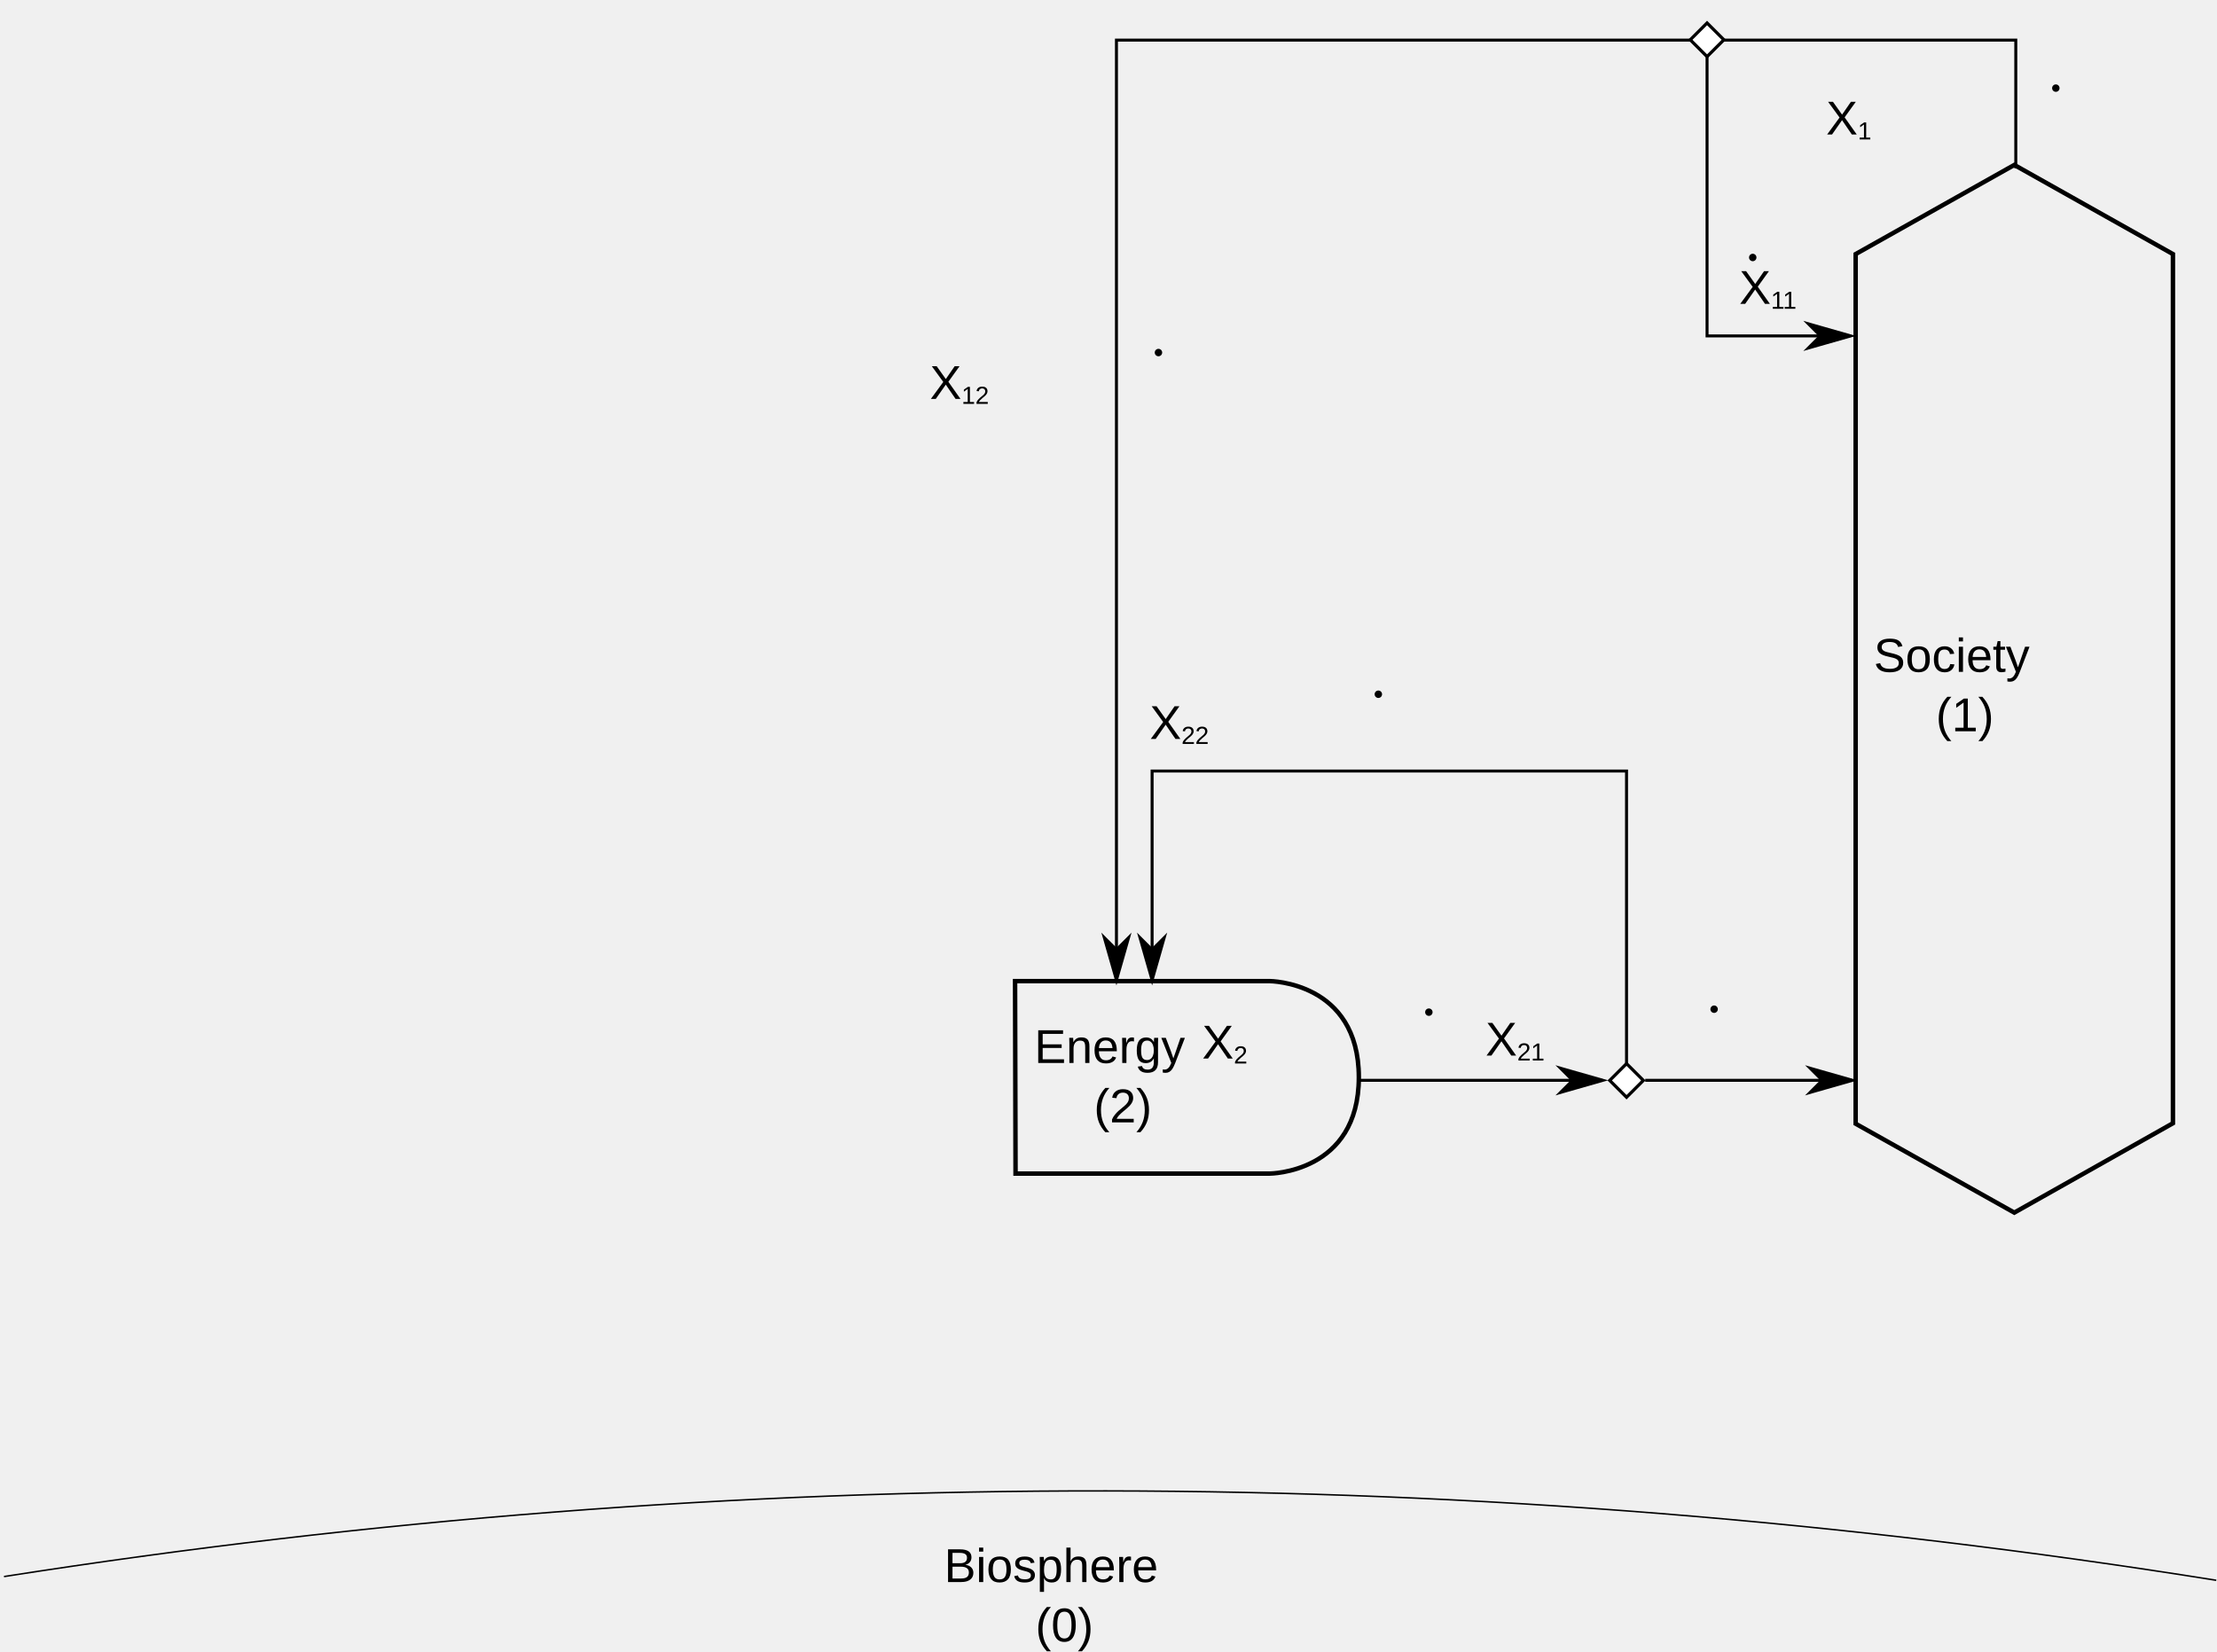
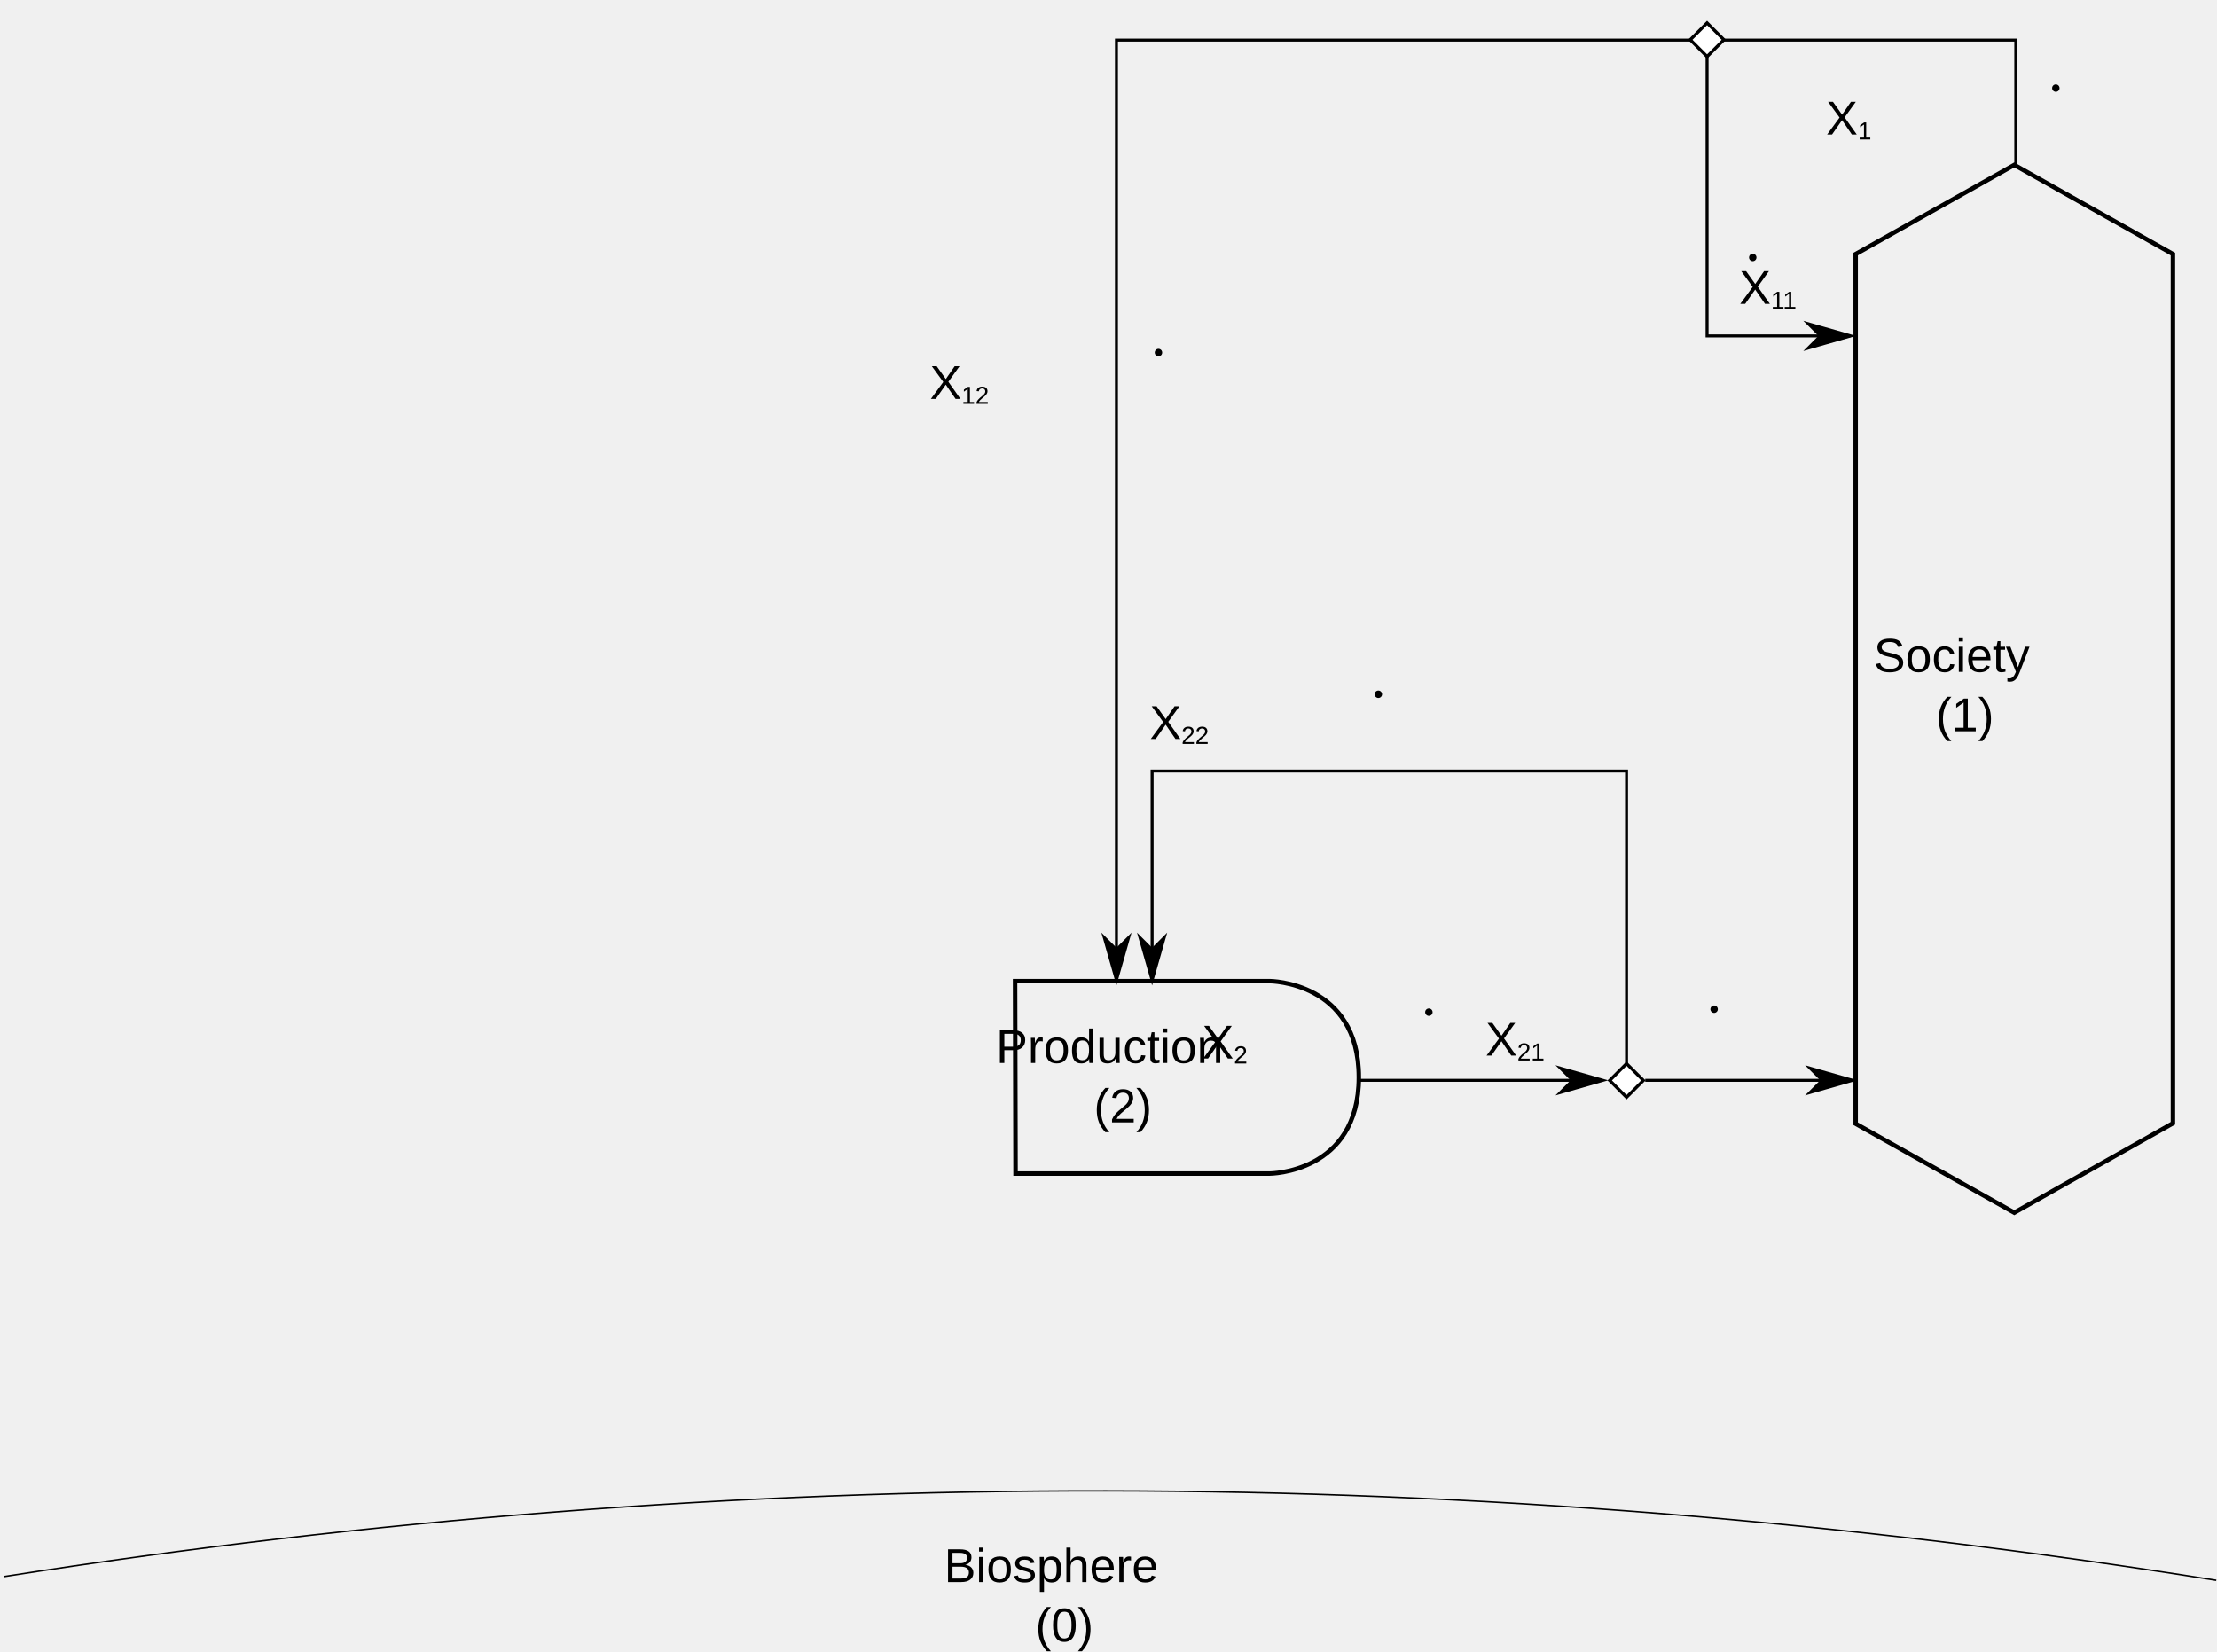
<svg xmlns="http://www.w3.org/2000/svg" version="1.1" width="1492.215" height="1111.64" id="svg2" xml:space="preserve">
  <defs id="defs6">
    <marker orient="auto" refY="0" refX="0" id="Arrow1Lstart" style="overflow:visible">
      <path id="path4143" d="M 0,0 5,-5 -12.5,0 5,5 0,0 z" style="fill-rule:evenodd;stroke:#000000;stroke-width:1pt;marker-start:none" transform="matrix(0.8,0,0,0.8,10,0)" />
    </marker>
    <marker orient="auto" refY="0" refX="0" id="Arrow1Lend" style="overflow:visible">
      <path id="path4132" d="M 0,0 5,-5 -12.5,0 5,5 0,0 z" style="fill-rule:evenodd;stroke:#000000;stroke-width:1pt;marker-start:none" transform="matrix(-0.8,0,0,-0.8,-10,0)" />
    </marker>
    <marker style="overflow:visible" id="InfiniteLineStart" refX="0" refY="0" orient="auto">
      <g id="g4065" transform="translate(-13,0)">
        <circle d="M 3.8,0 C 3.8,0.442 3.442,0.8 3,0.8 2.558,0.8 2.2,0.442 2.2,0 c 0,-0.442 0.358,-0.8 0.8,-0.8 0.442,0 0.8,0.358 0.8,0.8 z" id="circle4067" r="0.8" cy="0" cx="3" />
        <circle d="M 7.3,0 C 7.3,0.442 6.942,0.8 6.5,0.8 6.058,0.8 5.7,0.442 5.7,0 c 0,-0.442 0.358,-0.8 0.8,-0.8 0.442,0 0.8,0.358 0.8,0.8 z" id="circle4069" r="0.8" cy="0" cx="6.5" />
        <circle d="M 10.8,0 C 10.8,0.442 10.442,0.8 10,0.8 9.558,0.8 9.2,0.442 9.2,0 c 0,-0.442 0.358,-0.8 0.8,-0.8 0.442,0 0.8,0.358 0.8,0.8 z" id="circle4071" r="0.8" cy="0" cx="10" />
      </g>
    </marker>
    <marker orient="auto" refY="0" refX="0" id="InfiniteLineStart-3" style="overflow:visible">
      <g transform="translate(-13,0)" id="g4065-9">
        <circle cx="3" cy="0" r="0.8" id="circle4067-9" d="M 3.8,0 C 3.8,0.442 3.442,0.8 3,0.8 2.558,0.8 2.2,0.442 2.2,0 c 0,-0.442 0.358,-0.8 0.8,-0.8 0.442,0 0.8,0.358 0.8,0.8 z" />
        <circle cx="6.5" cy="0" r="0.8" id="circle4069-7" d="M 7.3,0 C 7.3,0.442 6.942,0.8 6.5,0.8 6.058,0.8 5.7,0.442 5.7,0 c 0,-0.442 0.358,-0.8 0.8,-0.8 0.442,0 0.8,0.358 0.8,0.8 z" />
        <circle cx="10" cy="0" r="0.8" id="circle4071-0" d="M 10.8,0 C 10.8,0.442 10.442,0.8 10,0.8 9.558,0.8 9.2,0.442 9.2,0 c 0,-0.442 0.358,-0.8 0.8,-0.8 0.442,0 0.8,0.358 0.8,0.8 z" />
      </g>
    </marker>
    <marker style="overflow:visible" id="Arrow1Lend-0" refX="0" refY="0" orient="auto">
      <path transform="matrix(-0.8,0,0,-0.8,-10,0)" style="fill-rule:evenodd;stroke:#000000;stroke-width:1pt;marker-start:none" d="M 0,0 5,-5 -12.5,0 5,5 0,0 z" id="path4132-2" />
    </marker>
    <marker style="overflow:visible" id="Arrow1Lstart-7" refX="0" refY="0" orient="auto">
      <path transform="matrix(0.8,0,0,0.8,10,0)" style="fill-rule:evenodd;stroke:#000000;stroke-width:1pt;marker-start:none" d="M 0,0 5,-5 -12.5,0 5,5 0,0 z" id="path4143-9" />
    </marker>
    <marker style="overflow:visible" id="EmptyDiamondL" refX="0" refY="0" orient="auto">
      <path transform="scale(0.8,0.8)" style="fill:#ffffff;fill-rule:evenodd;stroke:#000000;stroke-width:1pt;marker-start:none" d="M 0,-7.071 -7.071,0 0,7.071 7.071,0 0,-7.071 z" id="path4169" />
    </marker>
    <marker orient="auto" refY="0" refX="0" id="InfiniteLineStart-0" style="overflow:visible">
      <g transform="translate(-13,0)" id="g4065-5">
        <circle cx="3" cy="0" r="0.8" id="circle4067-6" d="M 3.8,0 C 3.8,0.442 3.442,0.8 3,0.8 2.558,0.8 2.2,0.442 2.2,0 c 0,-0.442 0.358,-0.8 0.8,-0.8 0.442,0 0.8,0.358 0.8,0.8 z" />
        <circle cx="6.5" cy="0" r="0.8" id="circle4069-78" d="M 7.3,0 C 7.3,0.442 6.942,0.8 6.5,0.8 6.058,0.8 5.7,0.442 5.7,0 c 0,-0.442 0.358,-0.8 0.8,-0.8 0.442,0 0.8,0.358 0.8,0.8 z" />
        <circle cx="10" cy="0" r="0.8" id="circle4071-06" d="M 10.8,0 C 10.8,0.442 10.442,0.8 10,0.8 9.558,0.8 9.2,0.442 9.2,0 c 0,-0.442 0.358,-0.8 0.8,-0.8 0.442,0 0.8,0.358 0.8,0.8 z" />
      </g>
    </marker>
    <marker style="overflow:visible" id="Arrow1Lend-7" refX="0" refY="0" orient="auto">
      <path transform="matrix(-0.8,0,0,-0.8,-10,0)" style="fill-rule:evenodd;stroke:#000000;stroke-width:1pt;marker-start:none" d="M 0,0 5,-5 -12.5,0 5,5 0,0 z" id="path4132-0" />
    </marker>
    <marker style="overflow:visible" id="Arrow1Lstart-0" refX="0" refY="0" orient="auto">
      <path transform="matrix(0.8,0,0,0.8,10,0)" style="fill-rule:evenodd;stroke:#000000;stroke-width:1pt;marker-start:none" d="M 0,0 5,-5 -12.5,0 5,5 0,0 z" id="path4143-5" />
    </marker>
  </defs>
  <g transform="matrix(1.25,0,0,-1.25,862.4153,701.1359)" id="g10">
    <g id="g12">
      <path id="path4319" d="m 395.495,470.299 0,69.01 -484.262,0 0,-505.944" style="fill:none;stroke:#000000;stroke-width:1.6;stroke-linecap:butt;stroke-linejoin:miter;stroke-opacity:1;marker-start:none;marker-end:url(#Arrow1Lend)" />
      <path style="fill:none;stroke:#000000;stroke-width:1.6;stroke-linecap:butt;stroke-linejoin:miter;stroke-opacity:1;marker-start:url(#EmptyDiamondL);marker-end:url(#Arrow1Lend)" d="m 185.895,-20.901 0,166.61 -255.462,0 0,-112.344" id="path3112" />
      <path d="m 195.957,-20.841 111.394,0" id="path6395" style="fill:none;stroke:#000000;stroke-width:1.6;stroke-linecap:butt;stroke-linejoin:miter;stroke-miterlimit:4;stroke-opacity:1;stroke-dasharray:none;marker-end:url(#Arrow1Lend-7)" />
      <text transform="scale(1,-1)" id="text4115" y="291.016" x="-91.893" style="font-size:25.6px;font-style:normal;font-variant:normal;font-weight:normal;font-stretch:normal;text-align:center;line-height:125%;letter-spacing:0px;word-spacing:0px;text-anchor:middle;fill:#000000;fill-opacity:1;stroke:none;font-family:Arial;-inkscape-font-specification:Arial" xml:space="preserve">
        <tspan y="291.016" x="-91.893" id="tspan4117">Biosphere</tspan>
        <tspan y="323.016" x="-91.893" id="tspan4119">(0)</tspan>
      </text>
      <text xml:space="preserve" style="font-size:25.6px;font-style:normal;font-variant:normal;font-weight:normal;font-stretch:normal;text-align:center;line-height:125%;letter-spacing:0px;word-spacing:0px;text-anchor:middle;fill:#000000;fill-opacity:1;stroke:none;font-family:Arial;-inkscape-font-specification:Arial" x="392.962" y="-199.124" id="text3119" transform="scale(1,-1)">
        <tspan id="tspan3123" x="392.962" y="-199.124">Society</tspan>
        <tspan id="tspan3125" x="392.962" y="-167.124">(1)</tspan>
      </text>
      <path d="m 309.271,-44.212 0,468.3 85.42,48 85.417,-48 0,-468.047 -85.417,-48.125 z" id="path4124" style="fill:none;stroke:#000000;stroke-width:2.4;stroke-linecap:butt;stroke-linejoin:miter;stroke-miterlimit:4;stroke-opacity:1;stroke-dasharray:none" />
      <text xml:space="preserve" style="font-size:40px;font-style:normal;font-weight:normal;line-height:125%;letter-spacing:0px;word-spacing:0px;fill:#000000;fill-opacity:1;stroke:none;font-family:Sans" x="1491.808" y="664.912" id="text3105" transform="matrix(0.8,0,0,-0.8,-637.6017,333.1218)">
        <tspan id="tspan3107" x="1491.808" y="664.912" />
      </text>
      <g id="g10-3" transform="translate(1225.022,-64.78471)">
        <g id="g12-9">
          <text transform="matrix(0.8,0,0,-0.8,-637.6017,333.1218)" id="text3105-3" y="664.912" x="1491.808" style="font-size:40px;font-style:normal;font-weight:normal;line-height:125%;letter-spacing:0px;word-spacing:0px;fill:#000000;fill-opacity:1;stroke:none;font-family:Sans" xml:space="preserve">
            <tspan y="664.912" x="1491.808" id="tspan3107-8" />
          </text>
        </g>
      </g>
      <path style="fill:none;stroke:#000000;stroke-width:1.6;stroke-linecap:butt;stroke-linejoin:miter;stroke-miterlimit:4;stroke-opacity:1;stroke-dasharray:none;marker-end:url(#Arrow1Lend-7)" id="path24" d="m 40.757,-20.841 132.194,0" />
      <g id="g5963" transform="translate(-21.79792,11.2)">
        <path d="m -121.554,21.379 137.1,0 c 0,0 48,-0.209 48,-51.82 -2.6e-4,-51.611 -48,-51.817 -48,-51.817 l -136.847,0 z" id="path14" style="fill:none;stroke:#000000;stroke-width:2.4;stroke-linecap:butt;stroke-linejoin:miter;stroke-miterlimit:4;stroke-opacity:1;stroke-dasharray:none" />
        <text xml:space="preserve" style="font-size:25.6px;font-style:normal;font-variant:normal;font-weight:normal;font-stretch:normal;text-align:center;line-height:125%;letter-spacing:0px;word-spacing:0px;text-anchor:middle;fill:#000000;fill-opacity:1;stroke:none;font-family:Arial;-inkscape-font-specification:Arial" x="-31.504" y="22.689" id="text3085" transform="scale(1,-1)">
-           <tspan id="tspan3089" x="-31.504" y="22.689">Energy</tspan>
+           <tspan id="tspan3089" x="-31.504" y="22.689">Production</tspan>
          <tspan x="-31.504" y="54.689" id="tspan3115">(2)</tspan>
        </text>
      </g>
      <text transform="scale(1,-1)" id="text4981" y="9.113" x="95.607" style="font-size:25.6px;font-style:normal;font-variant:normal;font-weight:normal;font-stretch:normal;text-align:end;line-height:125%;letter-spacing:0px;word-spacing:0px;text-anchor:end;fill:#000000;fill-opacity:1;stroke:none;font-family:Arial;-inkscape-font-specification:Arial" xml:space="preserve">
        <tspan y="9.113" x="95.607" id="tspan4983">X<tspan id="tspan4985" style="font-size:52%;baseline-shift:sub">2</tspan>
        </tspan>
      </text>
      <path transform="matrix(0.07404241,0,0,-0.1031305,92.9436,41.6853)" d="m -155.143,250.419 c 0,10.71 -12.093,19.393 -27.012,19.393 -14.918,0 -27.012,-8.682 -27.012,-19.393 0,-10.71 12.093,-19.393 27.012,-19.393 14.918,0 27.012,8.682 27.012,19.393 z" id="path3125" style="fill:#000000;fill-opacity:1;stroke:none" />
      <text xml:space="preserve" style="font-size:25.6px;font-style:normal;font-variant:normal;font-weight:normal;font-stretch:normal;text-align:end;line-height:125%;letter-spacing:0px;word-spacing:0px;text-anchor:end;fill:#000000;fill-opacity:1;stroke:none;font-family:Arial;-inkscape-font-specification:Arial" x="74.807" y="-162.972" id="text3116" transform="scale(1,-1)">
        <tspan id="tspan3118" x="74.807" y="-162.972">X<tspan style="font-size:52%;baseline-shift:sub" id="tspan3120">22</tspan>
        </tspan>
      </text>
      <path style="fill:#000000;fill-opacity:1;stroke:none" id="path3122" d="m -155.143,250.419 c 0,10.71 -12.093,19.393 -27.012,19.393 -14.918,0 -27.012,-8.682 -27.012,-19.393 0,-10.71 12.093,-19.393 27.012,-19.393 14.918,0 27.012,8.682 27.012,19.393 z" transform="matrix(0.07404241,0,0,-0.1031305,65.74359,212.8853)" />
      <text xml:space="preserve" style="font-size:25.6px;font-style:normal;font-variant:normal;font-weight:normal;font-stretch:normal;text-align:end;line-height:125%;letter-spacing:0px;word-spacing:0px;text-anchor:end;fill:#000000;fill-opacity:1;stroke:none;font-family:Arial;-inkscape-font-specification:Arial" x="255.607" y="7.513" id="text4223" transform="scale(1,-1)">
        <tspan id="tspan4225" x="255.607" y="7.513">X<tspan style="font-size:52%;baseline-shift:sub" id="tspan4227">21</tspan>
        </tspan>
      </text>
      <path style="fill:#000000;fill-opacity:1;stroke:none" id="path4229" d="m -155.143,250.419 c 0,10.71 -12.093,19.393 -27.012,19.393 -14.918,0 -27.012,-8.682 -27.012,-19.393 0,-10.71 12.093,-19.393 27.012,-19.393 14.918,0 27.012,8.682 27.012,19.393 z" transform="matrix(0.07404241,0,0,-0.1031305,246.5436,43.2853)" />
      <text xml:space="preserve" style="font-size:25.6px;font-style:normal;font-variant:normal;font-weight:normal;font-stretch:normal;text-align:end;line-height:125%;letter-spacing:0px;word-spacing:0px;text-anchor:end;fill:#000000;fill-opacity:1;stroke:none;font-family:Arial;-inkscape-font-specification:Arial" x="-43.593" y="-346.087" id="text4623" transform="scale(1,-1)">
        <tspan id="tspan4625" x="-43.593" y="-346.087">X<tspan style="font-size:52%;baseline-shift:sub" id="tspan4627">12</tspan>
        </tspan>
      </text>
-       <path style="fill:#000000;fill-opacity:1;stroke:none" id="path4629" d="m -155.143,250.419 a 27.012,19.393 0 1 1 -54.023,0 27.012,19.393 0 1 1 54.023,0 z" transform="matrix(0.07404241,0,0,-0.1031305,-52.6564,396.8853)" />
+       <path style="fill:#000000;fill-opacity:1;stroke:none" id="path4629" d="m -155.143,250.419 c 0,10.71 -12.093,19.393 -27.012,19.393 -14.918,0 -27.012,-8.682 -27.012,-19.393 0,-10.71 12.093,-19.393 27.012,-19.393 14.918,0 27.012,8.682 27.012,19.393 z" transform="matrix(0.07404241,0,0,-0.1031305,-52.6564,396.8853)" />
      <text xml:space="preserve" style="font-size:25.6px;font-style:normal;font-variant:normal;font-weight:normal;font-stretch:normal;text-align:end;line-height:125%;letter-spacing:0px;word-spacing:0px;text-anchor:end;fill:#000000;fill-opacity:1;stroke:none;font-family:Arial;-inkscape-font-specification:Arial" x="431.607" y="-488.487" id="text4663" transform="scale(1,-1)">
        <tspan id="tspan4665" x="431.607" y="-488.487">X<tspan style="font-size:52%;baseline-shift:sub" id="tspan4667">1</tspan>
        </tspan>
      </text>
      <path style="fill:#000000;fill-opacity:1;stroke:none" id="path4669" d="m -155.143,250.419 c 0,10.71 -12.093,19.393 -27.012,19.393 -14.918,0 -27.012,-8.682 -27.012,-19.393 0,-10.71 12.093,-19.393 27.012,-19.393 14.918,0 27.012,8.682 27.012,19.393 z" transform="matrix(0.07404241,0,0,-0.1031305,430.5436,539.2853)" />
      <path style="fill:none;stroke:#000000;stroke-width:0.8px;stroke-linecap:butt;stroke-linejoin:miter;stroke-opacity:1" d="m -687.781,-288.069 c 394.415,61.799 791.458,61.868 1191.221,-2.005" id="path3256" />
      <path style="fill:none;stroke:#000000;stroke-width:1.6;stroke-linecap:butt;stroke-linejoin:miter;stroke-opacity:1;marker-start:url(#EmptyDiamondL);marker-end:url(#Arrow1Lend)" d="m 229.258,539.484 0,-159.462 77.144,0" id="path3120" />
      <text transform="scale(1,-1)" id="text3122" y="-397.287" x="246.56" style="font-size:25.6px;font-style:normal;font-variant:normal;font-weight:normal;font-stretch:normal;text-align:start;line-height:125%;letter-spacing:0px;word-spacing:0px;text-anchor:start;fill:#000000;fill-opacity:1;stroke:none;font-family:Arial;-inkscape-font-specification:Arial" xml:space="preserve">
        <tspan y="-397.287" x="246.56" id="tspan3124">X<tspan id="tspan3126" style="font-size:52%;text-align:start;text-anchor:start;baseline-shift:sub">11</tspan>
        </tspan>
      </text>
-       <path transform="matrix(0.07404241,0,0,-0.1031305,267.3436,448.0853)" d="m -155.143,250.419 a 27.012,19.393 0 1 1 -54.023,0 27.012,19.393 0 1 1 54.023,0 z" id="path3128" style="fill:#000000;fill-opacity:1;stroke:none" />
+       <path transform="matrix(0.07404241,0,0,-0.1031305,267.3436,448.0853)" d="m -155.143,250.419 c 0,10.71 -12.093,19.393 -27.012,19.393 -14.918,0 -27.012,-8.682 -27.012,-19.393 0,-10.71 12.093,-19.393 27.012,-19.393 14.918,0 27.012,8.682 27.012,19.393 z" id="path3128" style="fill:#000000;fill-opacity:1;stroke:none" />
    </g>
  </g>
</svg>
